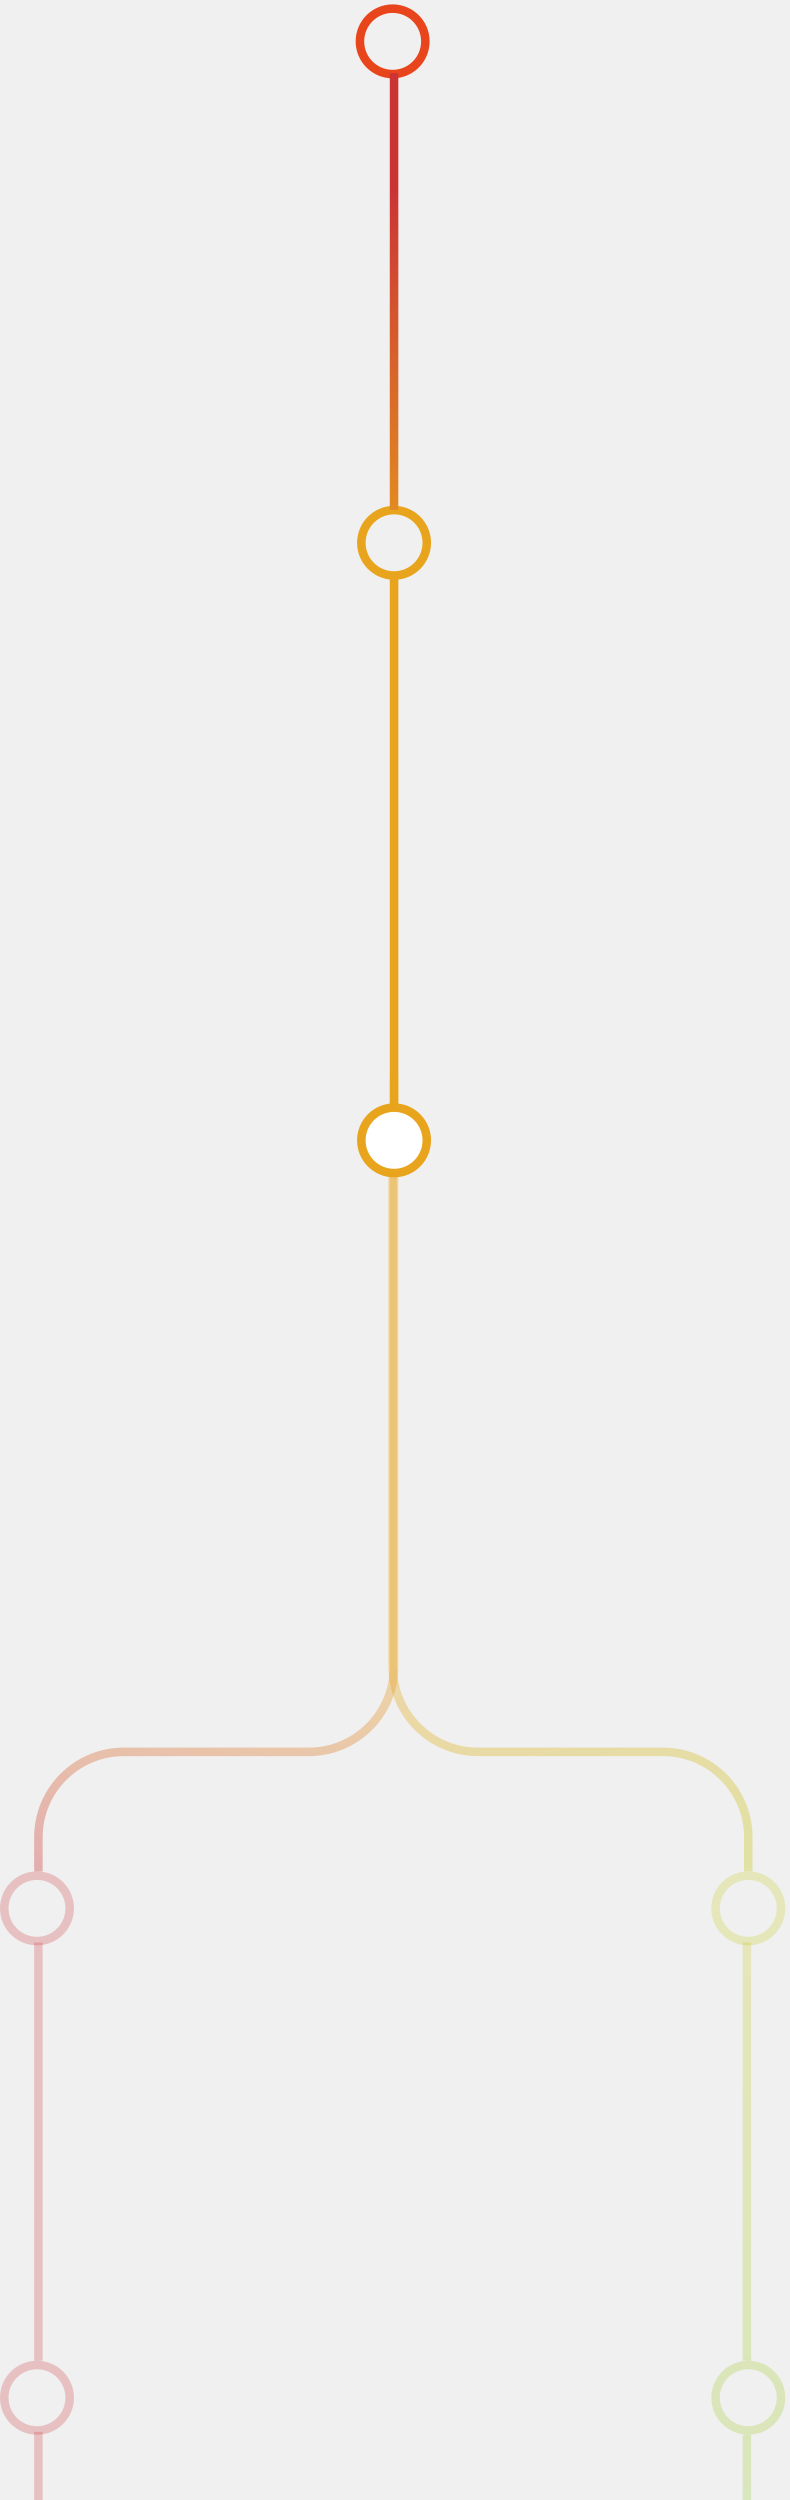
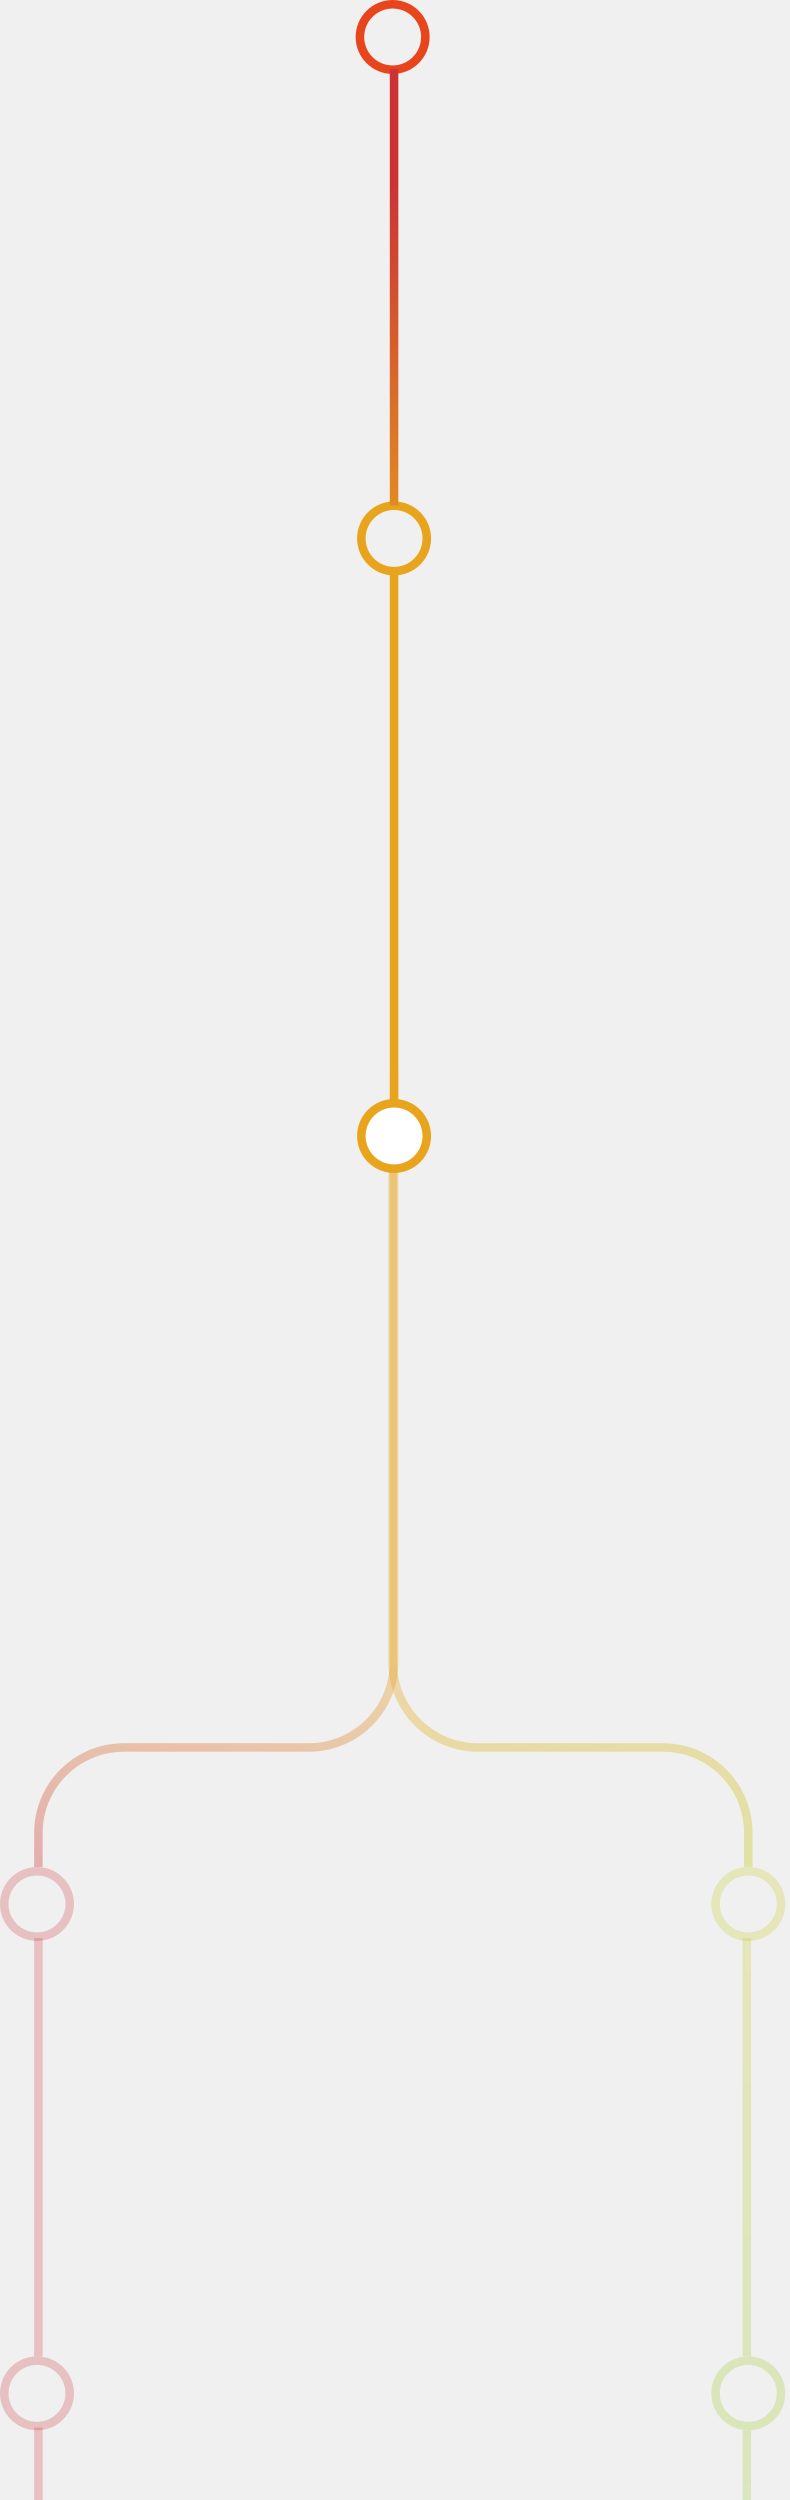
<svg xmlns="http://www.w3.org/2000/svg" width="151" height="478" fill="none" viewBox="0 0 151 478">
-   <circle cx="75.073" cy="7.91" r="6.256" stroke="#E8451C" stroke-width="1.632" transform="rotate(90 75.073 7.91)" />
-   <circle cx="75.344" cy="103.785" r="6.256" stroke="#E8A41C" stroke-width="1.632" transform="rotate(90 75.344 103.785)" />
-   <circle cx="7.071" cy="364.878" r="6.256" stroke="#CB3335" stroke-width="1.632" opacity=".25" transform="rotate(90 7.07 364.878)" />
-   <circle cx="143.072" cy="364.878" r="6.256" stroke="#C5C818" stroke-width="1.632" opacity=".25" transform="rotate(90 143.072 364.878)" />
-   <circle cx="143.072" cy="458.447" r="6.256" stroke="#99C818" stroke-width="1.632" opacity=".25" transform="rotate(90 143.072 458.447)" />
-   <circle cx="7.071" cy="458.447" r="6.256" stroke="#CB3335" stroke-width="1.632" opacity=".25" transform="rotate(90 7.07 458.447)" />
-   <path stroke="url(#a)" stroke-width="1.632" d="M75.344 14v83.5" />
-   <path stroke="#E8A41C" stroke-width="1.632" d="M75.344 109.875v101.5" />
-   <path stroke="#CB3335" stroke-width="1.632" d="M7.343 371.406v79.969M7.343 464.975v79.969" opacity=".25" />
-   <path stroke="url(#b)" stroke-width="1.632" d="M143.072 357.806v-6.528c0-9.013-7.307-16.32-16.32-16.32h-35.36c-9.013 0-16.32-7.297-16.32-16.31v-94.273" opacity=".35" />
-   <path stroke="url(#c)" stroke-width="1.632" d="M7.344 357.806v-6.528c0-9.013 7.306-16.32 16.32-16.32h35.36c9.013 0 16.32-7.264 16.32-16.277V205.588" opacity=".35" />
-   <path stroke="url(#d)" stroke-width="1.632" d="M142.8 465.519v79.425" opacity=".25" />
-   <path stroke="url(#e)" stroke-width="1.632" d="M142.8 371.406v79.969" opacity=".25" />
-   <circle cx="75.344" cy="218.035" r="6.256" fill="#fff" stroke="#E8A41C" stroke-width="1.632" transform="rotate(90 75.344 218.035)" />
+   <circle cx="75.074" cy="7.072" r="6.256" stroke="#E8451C" stroke-width="1.632" transform="rotate(90 75.074 7.072)" />
+   <circle cx="75.346" cy="102.947" r="6.256" stroke="#E8A41C" stroke-width="1.632" transform="rotate(90 75.346 102.947)" />
+   <circle cx="7.072" cy="364.04" r="6.256" stroke="#CB3335" stroke-width="1.632" opacity=".25" transform="rotate(90 7.072 364.04)" />
+   <circle cx="143.074" cy="364.04" r="6.256" stroke="#C5C818" stroke-width="1.632" opacity=".25" transform="rotate(90 143.074 364.04)" />
+   <circle cx="143.074" cy="457.609" r="6.256" stroke="#99C818" stroke-width="1.632" opacity=".25" transform="rotate(90 143.074 457.609)" />
+   <circle cx="7.072" cy="457.609" r="6.256" stroke="#CB3335" stroke-width="1.632" opacity=".25" transform="rotate(90 7.072 457.609)" />
+   <path stroke="url(#a)" stroke-width="1.632" d="M75.346 13.162v83.5" />
+   <path stroke="#E8A41C" stroke-width="1.632" d="M75.346 109.037v101.5" />
+   <path stroke="#CB3335" stroke-width="1.632" d="M7.345 370.568v79.969M7.345 464.137v79.969" opacity=".25" />
+   <path stroke="url(#b)" stroke-width="1.632" d="M143.074 356.968v-6.528c0-9.013-7.307-16.32-16.32-16.32h-35.36c-9.014 0-16.32-7.297-16.32-16.31v-94.273" opacity=".35" />
+   <path stroke="url(#c)" stroke-width="1.632" d="M7.346 356.968v-6.528c0-9.013 7.306-16.32 16.32-16.32h35.36c9.014 0 16.32-7.264 16.32-16.277V204.75" opacity=".35" />
+   <path stroke="url(#d)" stroke-width="1.632" d="M142.802 464.681v79.425" opacity=".25" />
+   <path stroke="url(#e)" stroke-width="1.632" d="M142.802 370.568v79.969" opacity=".25" />
+   <circle cx="75.346" cy="217.197" r="6.256" fill="#fff" stroke="#E8A41C" stroke-width="1.632" transform="rotate(90 75.346 217.197)" />
  <defs>
-     <linearGradient id="a" x1="-3960660" x2="-3960660" y1="35.905" y2="116.418" gradientUnits="userSpaceOnUse">
+     <linearGradient id="a" x1="-3960660" x2="-3960660" y1="35.067" y2="115.58" gradientUnits="userSpaceOnUse">
      <stop stop-color="#CB3335" />
      <stop offset="1" stop-color="#E8A41C" />
    </linearGradient>
-     <linearGradient id="b" x1="76.55" x2="89.731" y1="317.006" y2="370.896" gradientUnits="userSpaceOnUse">
+     <linearGradient id="b" x1="76.552" x2="89.733" y1="316.168" y2="370.058" gradientUnits="userSpaceOnUse">
      <stop stop-color="#E8A41C" />
      <stop offset="1" stop-color="#C5C818" />
    </linearGradient>
-     <linearGradient id="c" x1="73.866" x2="60.685" y1="317.006" y2="370.896" gradientUnits="userSpaceOnUse">
+     <linearGradient id="c" x1="73.868" x2="60.687" y1="316.168" y2="370.058" gradientUnits="userSpaceOnUse">
      <stop stop-color="#E8A41C" />
      <stop offset="1" stop-color="#CB3335" />
    </linearGradient>
-     <linearGradient id="d" x1="141.484" x2="141.484" y1="465.519" y2="544.944" gradientUnits="userSpaceOnUse">
+     <linearGradient id="d" x1="141.486" x2="141.486" y1="464.681" y2="544.106" gradientUnits="userSpaceOnUse">
      <stop stop-color="#99C818" />
      <stop offset="1" stop-color="#7BD383" />
    </linearGradient>
-     <linearGradient id="e" x1="141.484" x2="141.484" y1="371.406" y2="451.375" gradientUnits="userSpaceOnUse">
+     <linearGradient id="e" x1="141.486" x2="141.486" y1="370.568" y2="450.537" gradientUnits="userSpaceOnUse">
      <stop stop-color="#C5C818" />
      <stop offset="1" stop-color="#99C818" />
    </linearGradient>
  </defs>
</svg>
